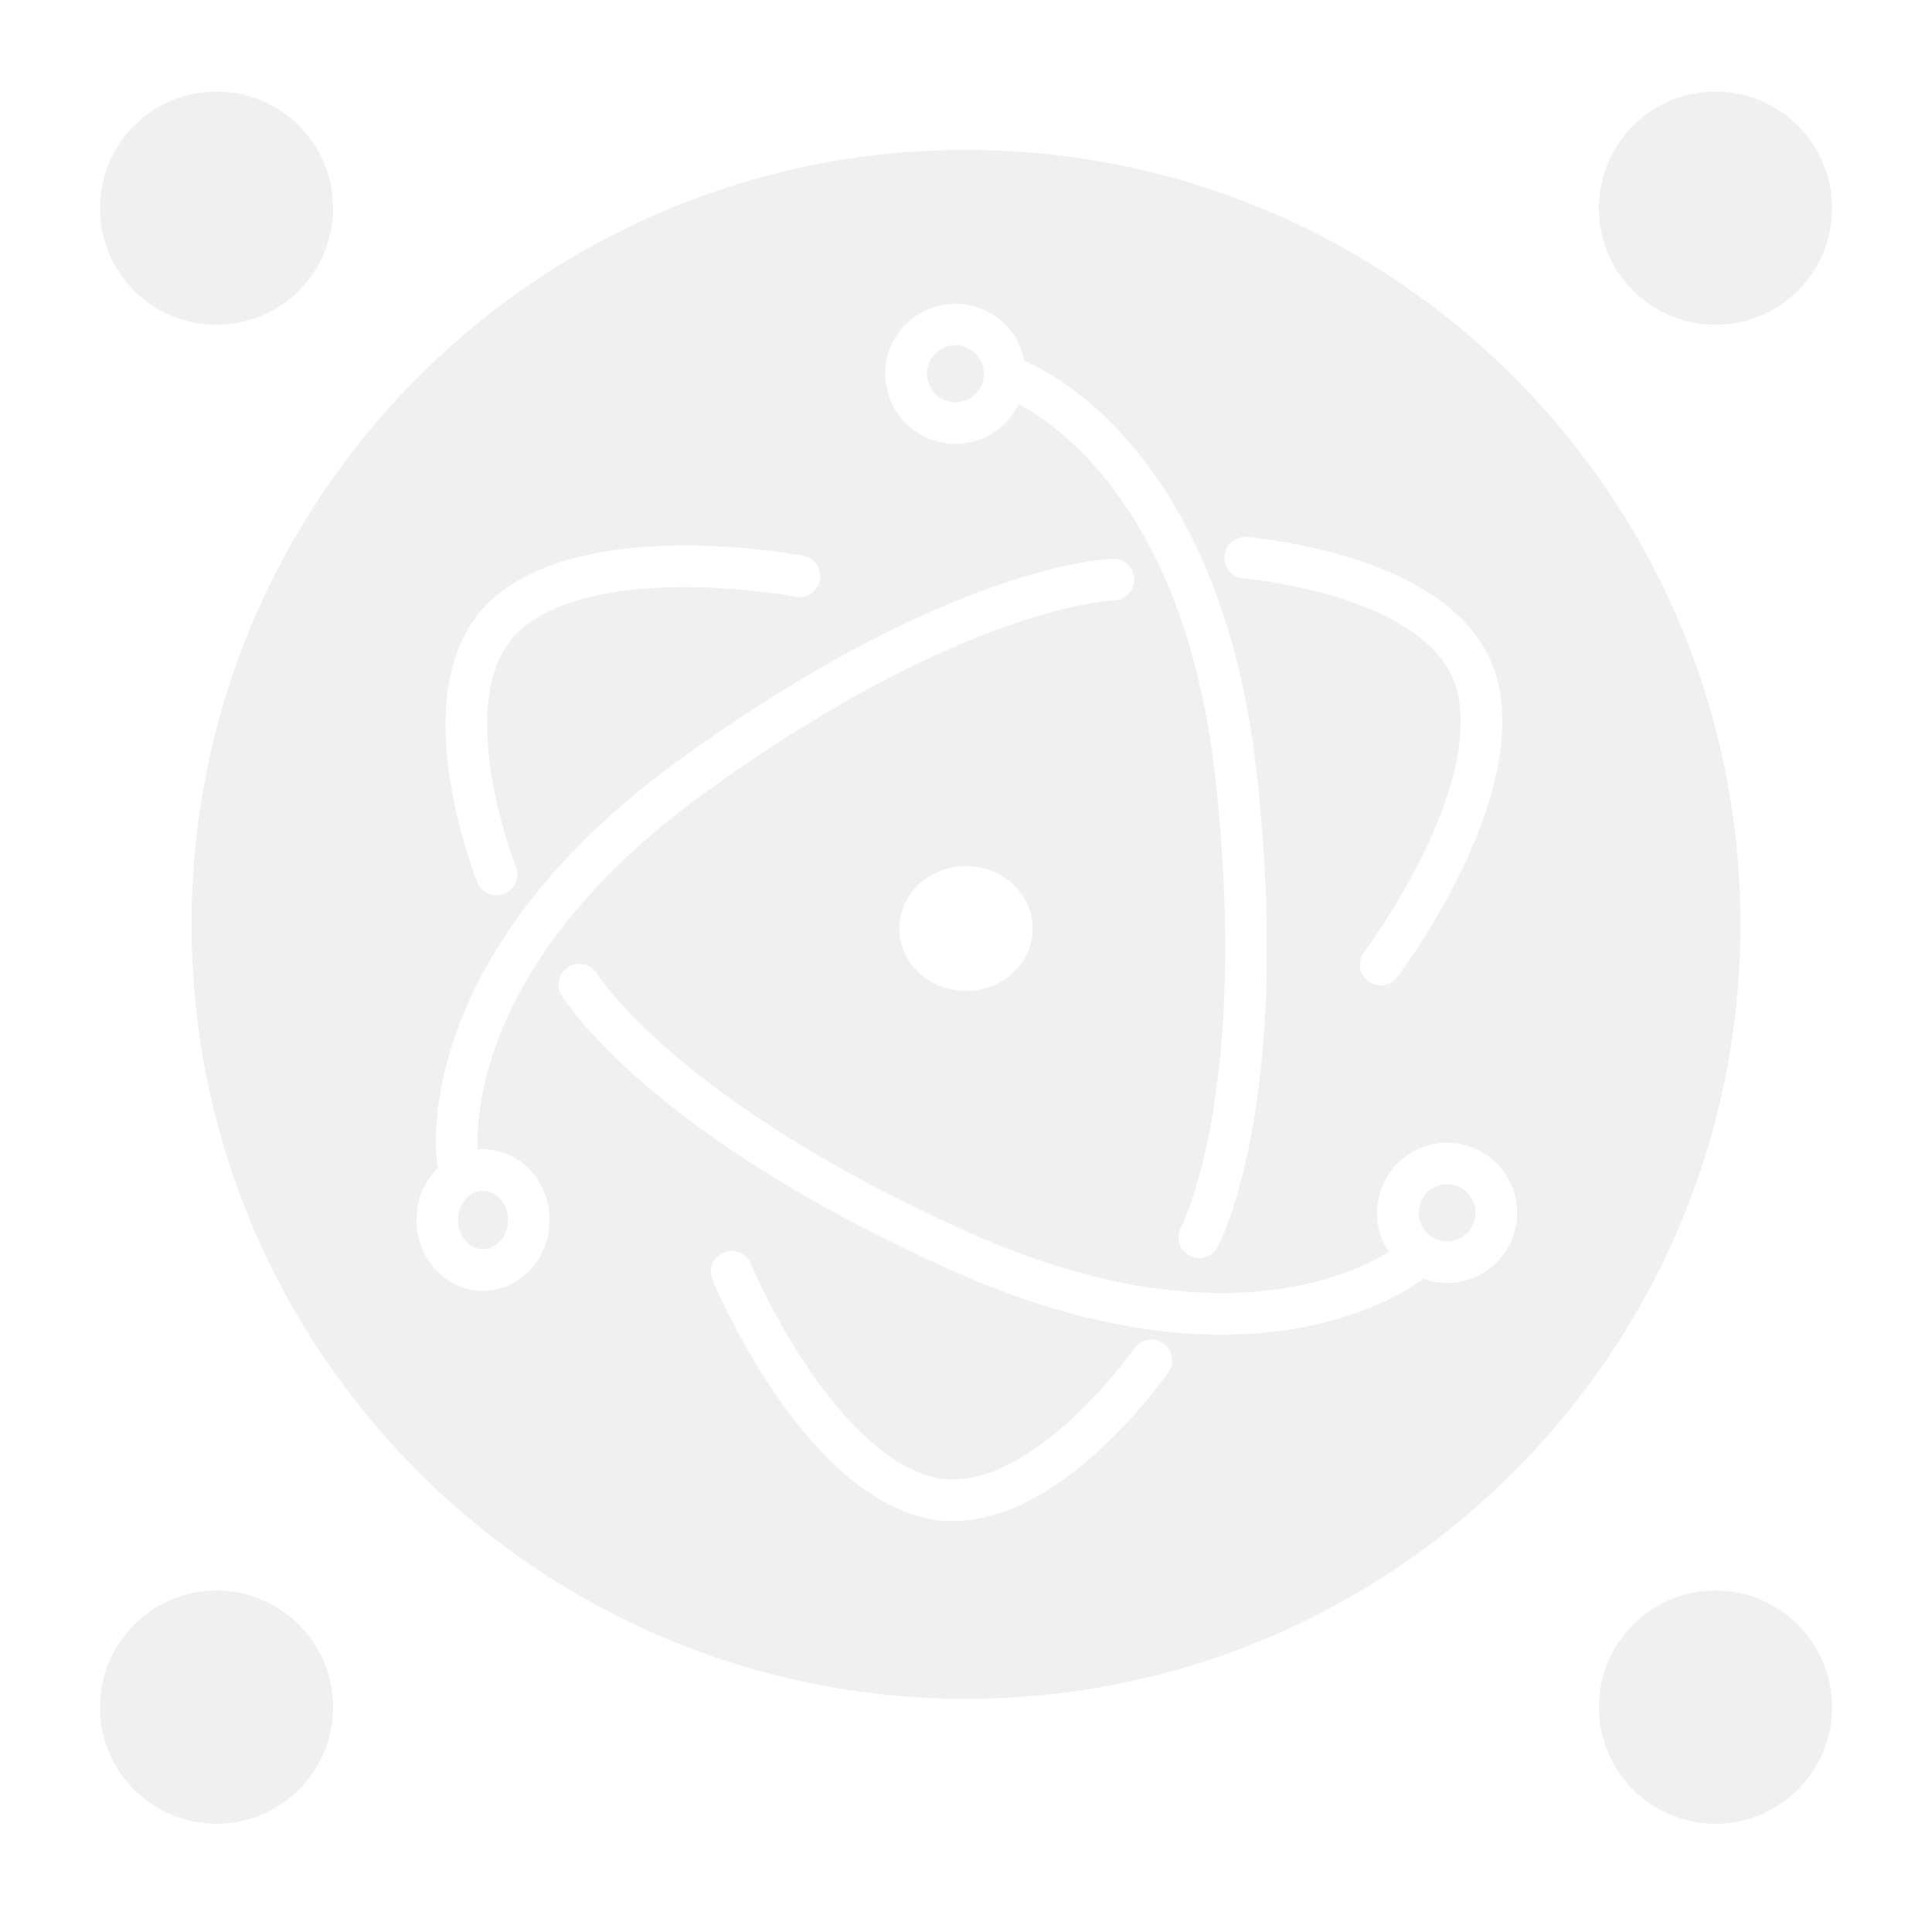
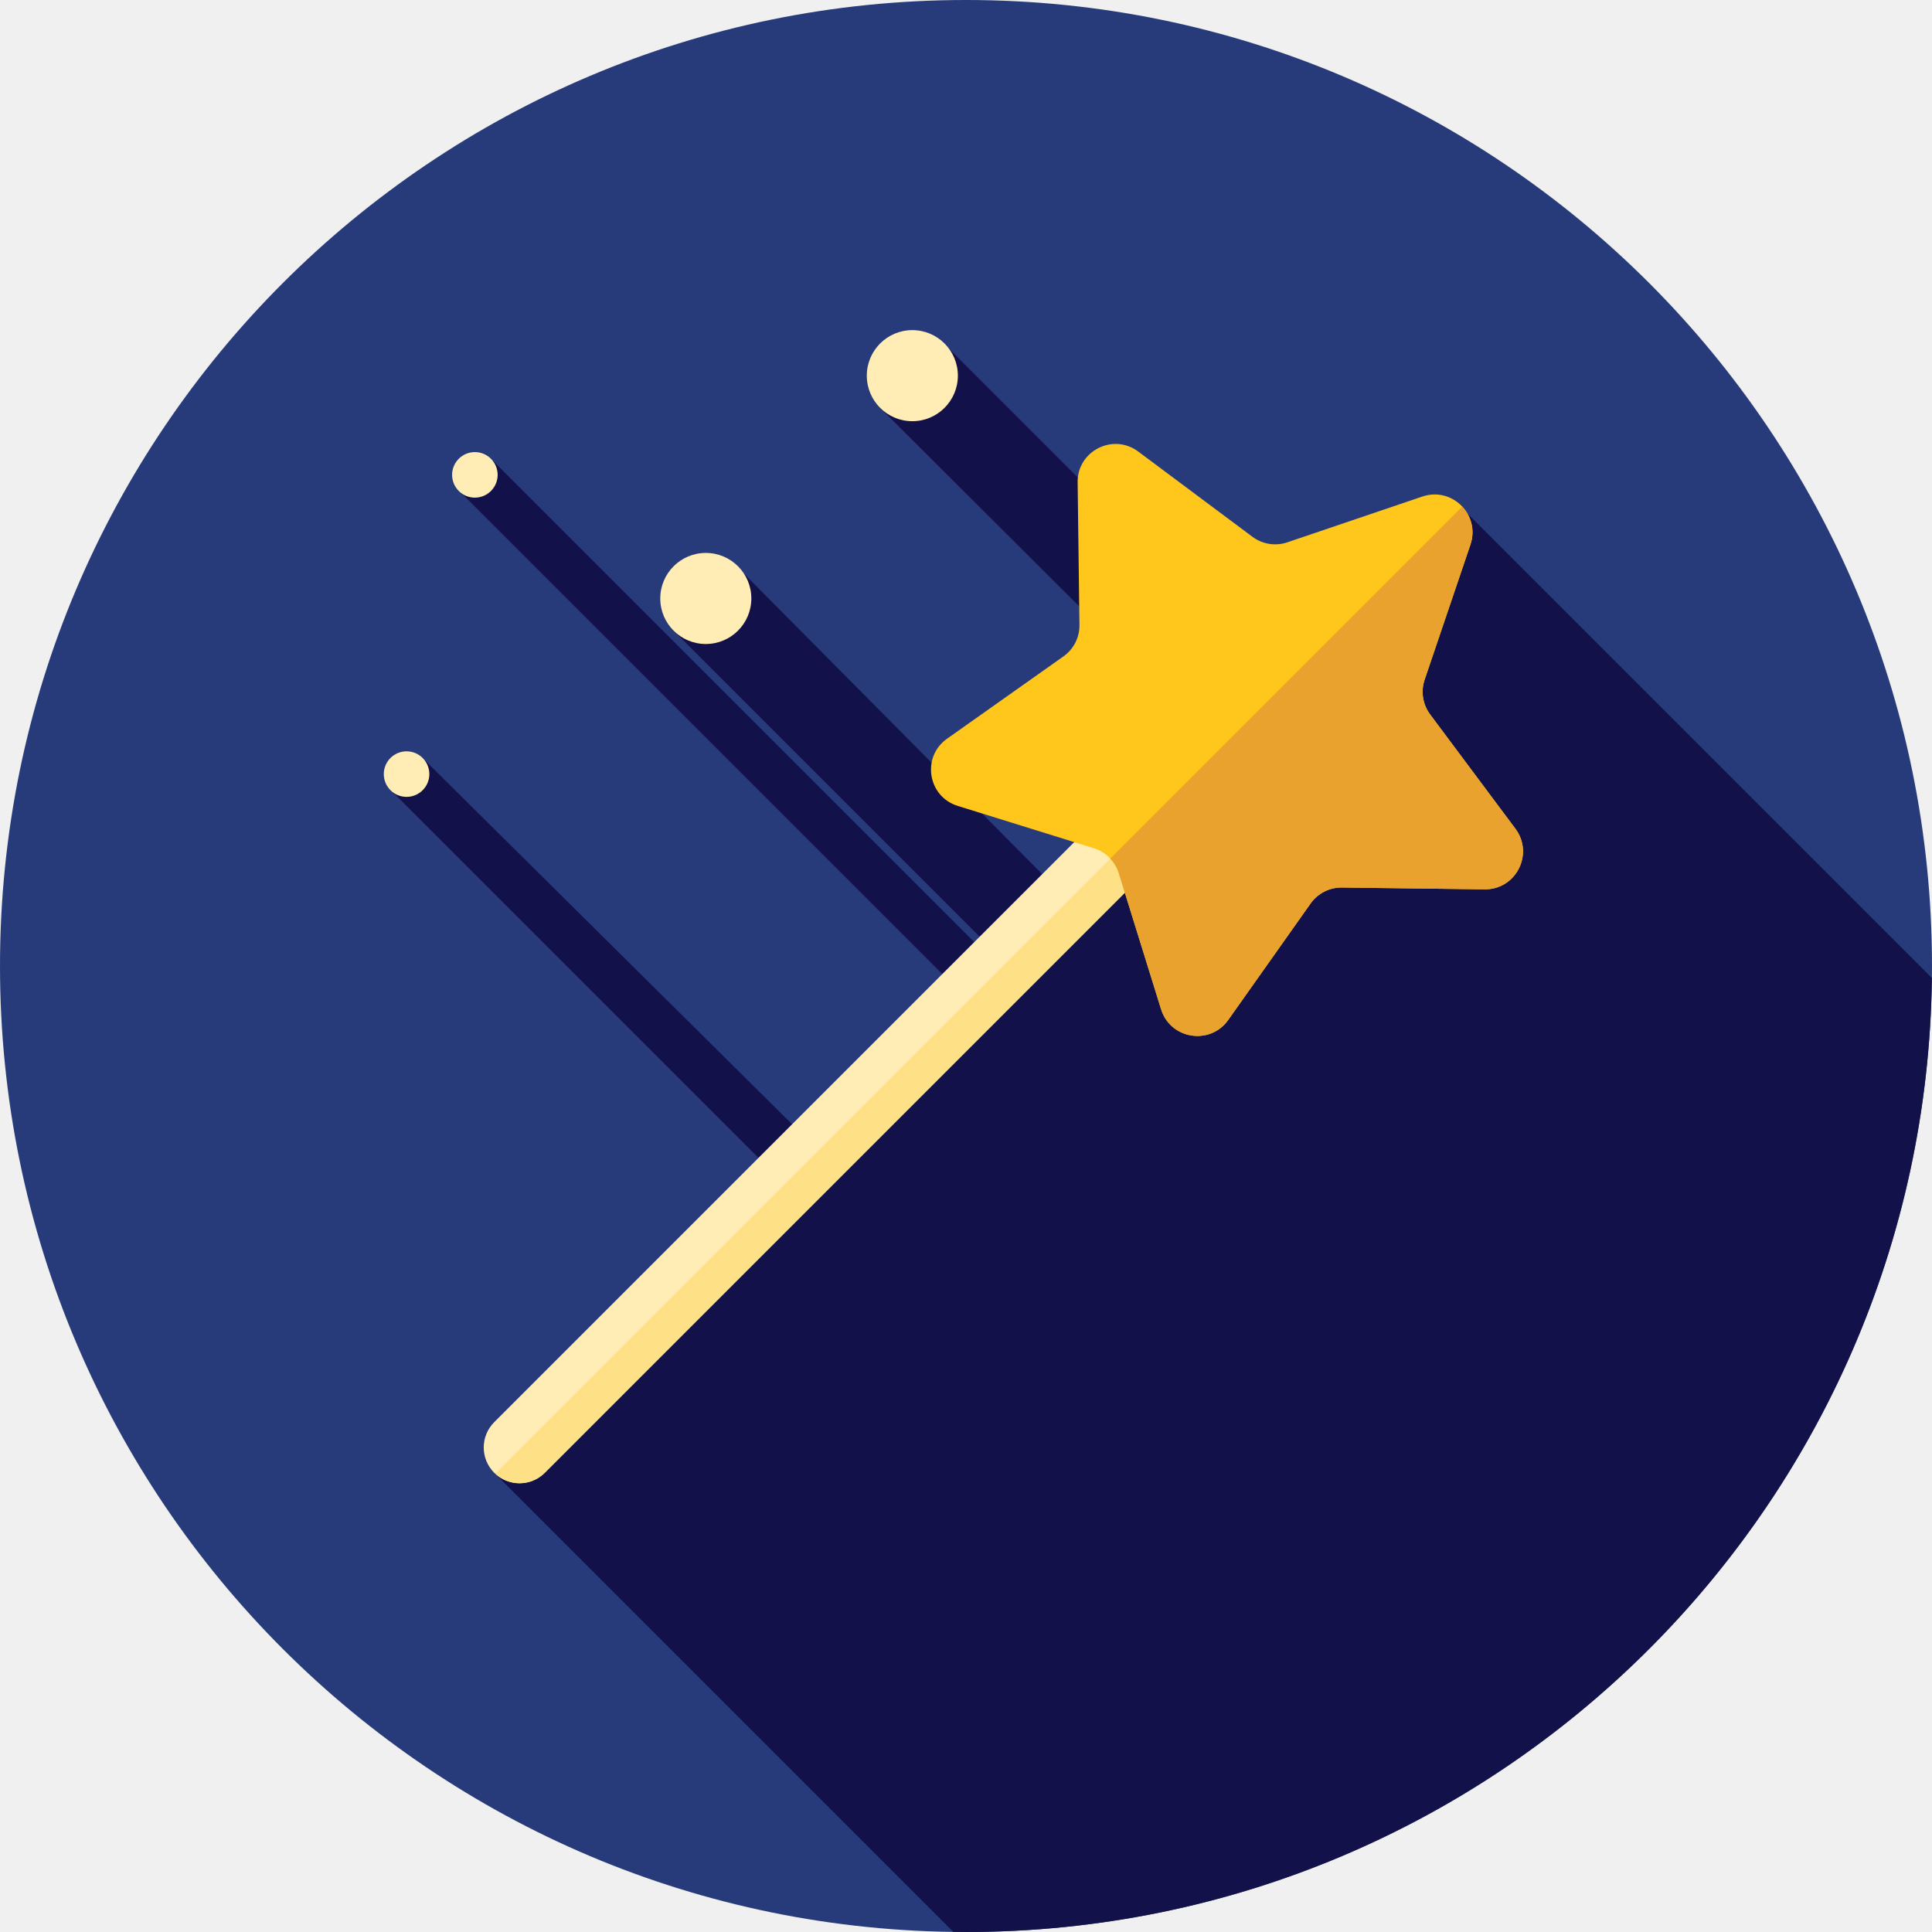
- <svg xmlns="http://www.w3.org/2000/svg" width="232" height="232" viewBox="0 0 232 232" fill="none">
-   <g filter="url(#filter0_b)">
-     <path d="M231.5 1V0.5H231H1H0.5V1V231V231.5H1H231H231.5V231V1ZM40.5 25C40.5 33.008 34.008 39.5 26 39.5C17.992 39.5 11.5 33.008 11.5 25C11.5 16.992 17.992 10.5 26 10.5C34.008 10.5 40.5 16.992 40.5 25ZM220.5 25C220.5 33.008 214.008 39.5 206 39.5C197.992 39.5 191.5 33.008 191.5 25C191.5 16.992 197.992 10.5 206 10.5C214.008 10.5 220.5 16.992 220.5 25ZM40.5 205C40.5 213.008 34.008 219.5 26 219.5C17.992 219.5 11.5 213.008 11.5 205C11.5 196.992 17.992 190.5 26 190.5C34.008 190.5 40.5 196.992 40.5 205ZM220.5 205C220.5 213.008 214.008 219.5 206 219.5C197.992 219.5 191.5 213.008 191.5 205C191.5 196.992 197.992 190.5 206 190.5C214.008 190.5 220.5 196.992 220.5 205ZM209.5 111C209.5 162.639 167.639 204.5 116 204.5C64.361 204.5 22.5 162.639 22.5 111C22.5 59.361 64.361 17.5 116 17.5C167.639 17.5 209.5 59.361 209.5 111Z" fill="white" stroke="white" />
-     <path d="M63.5 146.5C63.5 149.959 60.897 152.5 58 152.5C55.103 152.5 52.5 149.959 52.5 146.5C52.5 143.041 55.103 140.5 58 140.5C60.897 140.5 63.5 143.041 63.5 146.5Z" stroke="white" stroke-width="5" />
-     <path d="M54.986 139.466C54.986 139.466 51.197 116.315 83.187 93.165C115.178 70.014 133.698 69.593 133.698 69.593" stroke="white" stroke-width="5" stroke-linecap="round" />
-     <path d="M178.902 142.686C177.27 139.853 173.652 138.88 170.819 140.512C167.987 142.144 167.014 145.762 168.646 148.595C170.277 151.427 173.896 152.4 176.728 150.768C179.561 149.137 180.534 145.518 178.902 142.686Z" stroke="white" stroke-width="5" />
-     <path d="M169.409 151.555C169.409 151.555 151.24 166.394 115.211 150.232C79.182 134.07 69.572 118.232 69.572 118.232" stroke="white" stroke-width="5" stroke-linecap="round" />
-     <path d="M109.577 41.971C107.966 44.814 108.964 48.426 111.808 50.038C114.651 51.65 118.263 50.651 119.875 47.807C121.487 44.964 120.488 41.352 117.645 39.74C114.801 38.129 111.189 39.127 109.577 41.971Z" stroke="white" stroke-width="5" />
-     <path d="M122.038 45.647C122.038 45.647 144.047 53.767 148.412 93.013C152.778 132.259 144.012 148.579 144.012 148.579" stroke="white" stroke-width="5" stroke-linecap="round" />
-     <path d="M59.633 105C59.633 105 50.437 82.104 61.305 73.362C72.174 64.619 96 69.199 96 69.199" stroke="white" stroke-width="5" stroke-linecap="round" />
-     <path d="M149.532 66.978C149.532 66.978 174.391 68.913 177.477 82.638C180.564 96.363 165.799 115.833 165.799 115.833" stroke="white" stroke-width="5" stroke-linecap="round" />
-     <path d="M138.248 163.363C138.248 163.363 124.023 183.841 110.618 179.573C97.213 175.305 87.866 152.728 87.866 152.728" stroke="white" stroke-width="5" stroke-linecap="round" />
-     <path d="M116 119C120.418 119 124 115.642 124 111.5C124 107.358 120.418 104 116 104C111.582 104 108 107.358 108 111.5C108 115.642 111.582 119 116 119Z" fill="white" />
+ <svg xmlns="http://www.w3.org/2000/svg" height="200px" width="200px" version="1.1" id="Layer_1" viewBox="0 0 512 512" xml:space="preserve" fill="#000000">
+   <g id="SVGRepo_bgCarrier" stroke-width="0" />
+   <g id="SVGRepo_tracerCarrier" stroke-linecap="round" stroke-linejoin="round" />
+   <g id="SVGRepo_iconCarrier">
+     <circle style="fill:#273B7A;" cx="256" cy="256" r="256" />
+     <path style="fill:#121149;" d="M511.96,259.153L388.86,136.052l-46.216,47.495l-91.212-91.212L238.77,101l-2.827-2.827l-2.826,9.781 l92.917,92.665l-39.922,41.027l-88.936-89.598l-18.804,14.931l91.429,91.429l-1.414,1.452l-138.33-138.331l-4.622,6.966 l-4.515,0.829l139.119,139.119l-39.214,40.301L112.204,201.09l-9.282,7.67l109.066,109.066l-46.183,47.461l-34.833,25.01 l121.659,121.659c1.122,0.014,2.243,0.043,3.368,0.043C396.331,512,510.267,399.082,511.96,259.153z" />
+     <path style="fill:#FFEDB5;" d="M137.675,393.076c-2.426,0-4.853-0.926-6.704-2.777c-3.703-3.701-3.703-9.706,0-13.407 l160.908-160.908c3.699-3.703,9.707-3.703,13.407,0c3.703,3.701,3.703,9.706,0,13.407L144.377,390.299 C142.529,392.151,140.1,393.076,137.675,393.076z" />
+     <path style="fill:#FEE187;" d="M131.246,390.523c1.814,1.684,4.115,2.553,6.428,2.553c2.426,0,4.853-0.926,6.704-2.777 l160.908-160.908c3.618-3.617,3.675-9.414,0.224-13.133L131.246,390.523z" />
+     <path style="fill:#FFC61B;" d="M389.68,144.329l-12.135,35.785c-1.062,3.131-0.515,6.584,1.462,9.235l22.599,30.282 c4.98,6.673,0.147,16.16-8.18,16.053l-37.783-0.483c-3.306-0.043-6.422,1.545-8.33,4.244l-21.818,30.851 c-4.808,6.797-15.324,5.132-17.794-2.819l-11.216-36.083c-0.981-3.156-3.453-5.63-6.611-6.611l-36.083-11.216 c-7.951-2.472-9.616-12.988-2.819-17.794l30.851-21.818c2.7-1.908,4.287-5.023,4.244-8.33l-0.483-37.783 c-0.107-8.325,9.38-13.159,16.053-8.18l30.282,22.599c2.65,1.977,6.103,2.524,9.235,1.462l35.785-12.135 C384.826,128.915,392.354,136.444,389.68,144.329z" />
+     <path style="fill:#EAA22F;" d="M379.008,189.347c-1.977-2.65-2.524-6.103-1.462-9.235l12.135-35.785 c1.293-3.813,0.188-7.53-2.177-10.062l-93.272,93.272c1.014,1.088,1.8,2.395,2.255,3.856l11.216,36.083 c2.472,7.951,12.988,9.616,17.794,2.819l21.818-30.851c1.908-2.7,5.023-4.287,8.33-4.244l37.783,0.483 c8.325,0.107,13.159-9.38,8.18-16.053L379.008,189.347z" />
+     <g>
+       <circle style="fill:#FFEDB5;" cx="241.778" cy="99.556" r="12.067" />
+       <circle style="fill:#FFEDB5;" cx="187.044" cy="158.599" r="12.067" />
+       <circle style="fill:#FFEDB5;" cx="125.845" cy="125.845" r="6.034" />
+       <circle style="fill:#FFEDB5;" cx="107.744" cy="205.145" r="6.034" />
+     </g>
  </g>
-   <defs>
-     <filter id="filter0_b" x="-4" y="-4" width="240" height="240" filterUnits="userSpaceOnUse" color-interpolation-filters="sRGB">
-       <feFlood flood-opacity="0" result="BackgroundImageFix" />
-       <feGaussianBlur in="BackgroundImage" stdDeviation="2" />
-       <feComposite in2="SourceAlpha" operator="in" result="effect1_backgroundBlur" />
-       <feBlend mode="normal" in="SourceGraphic" in2="effect1_backgroundBlur" result="shape" />
-     </filter>
-   </defs>
</svg>
